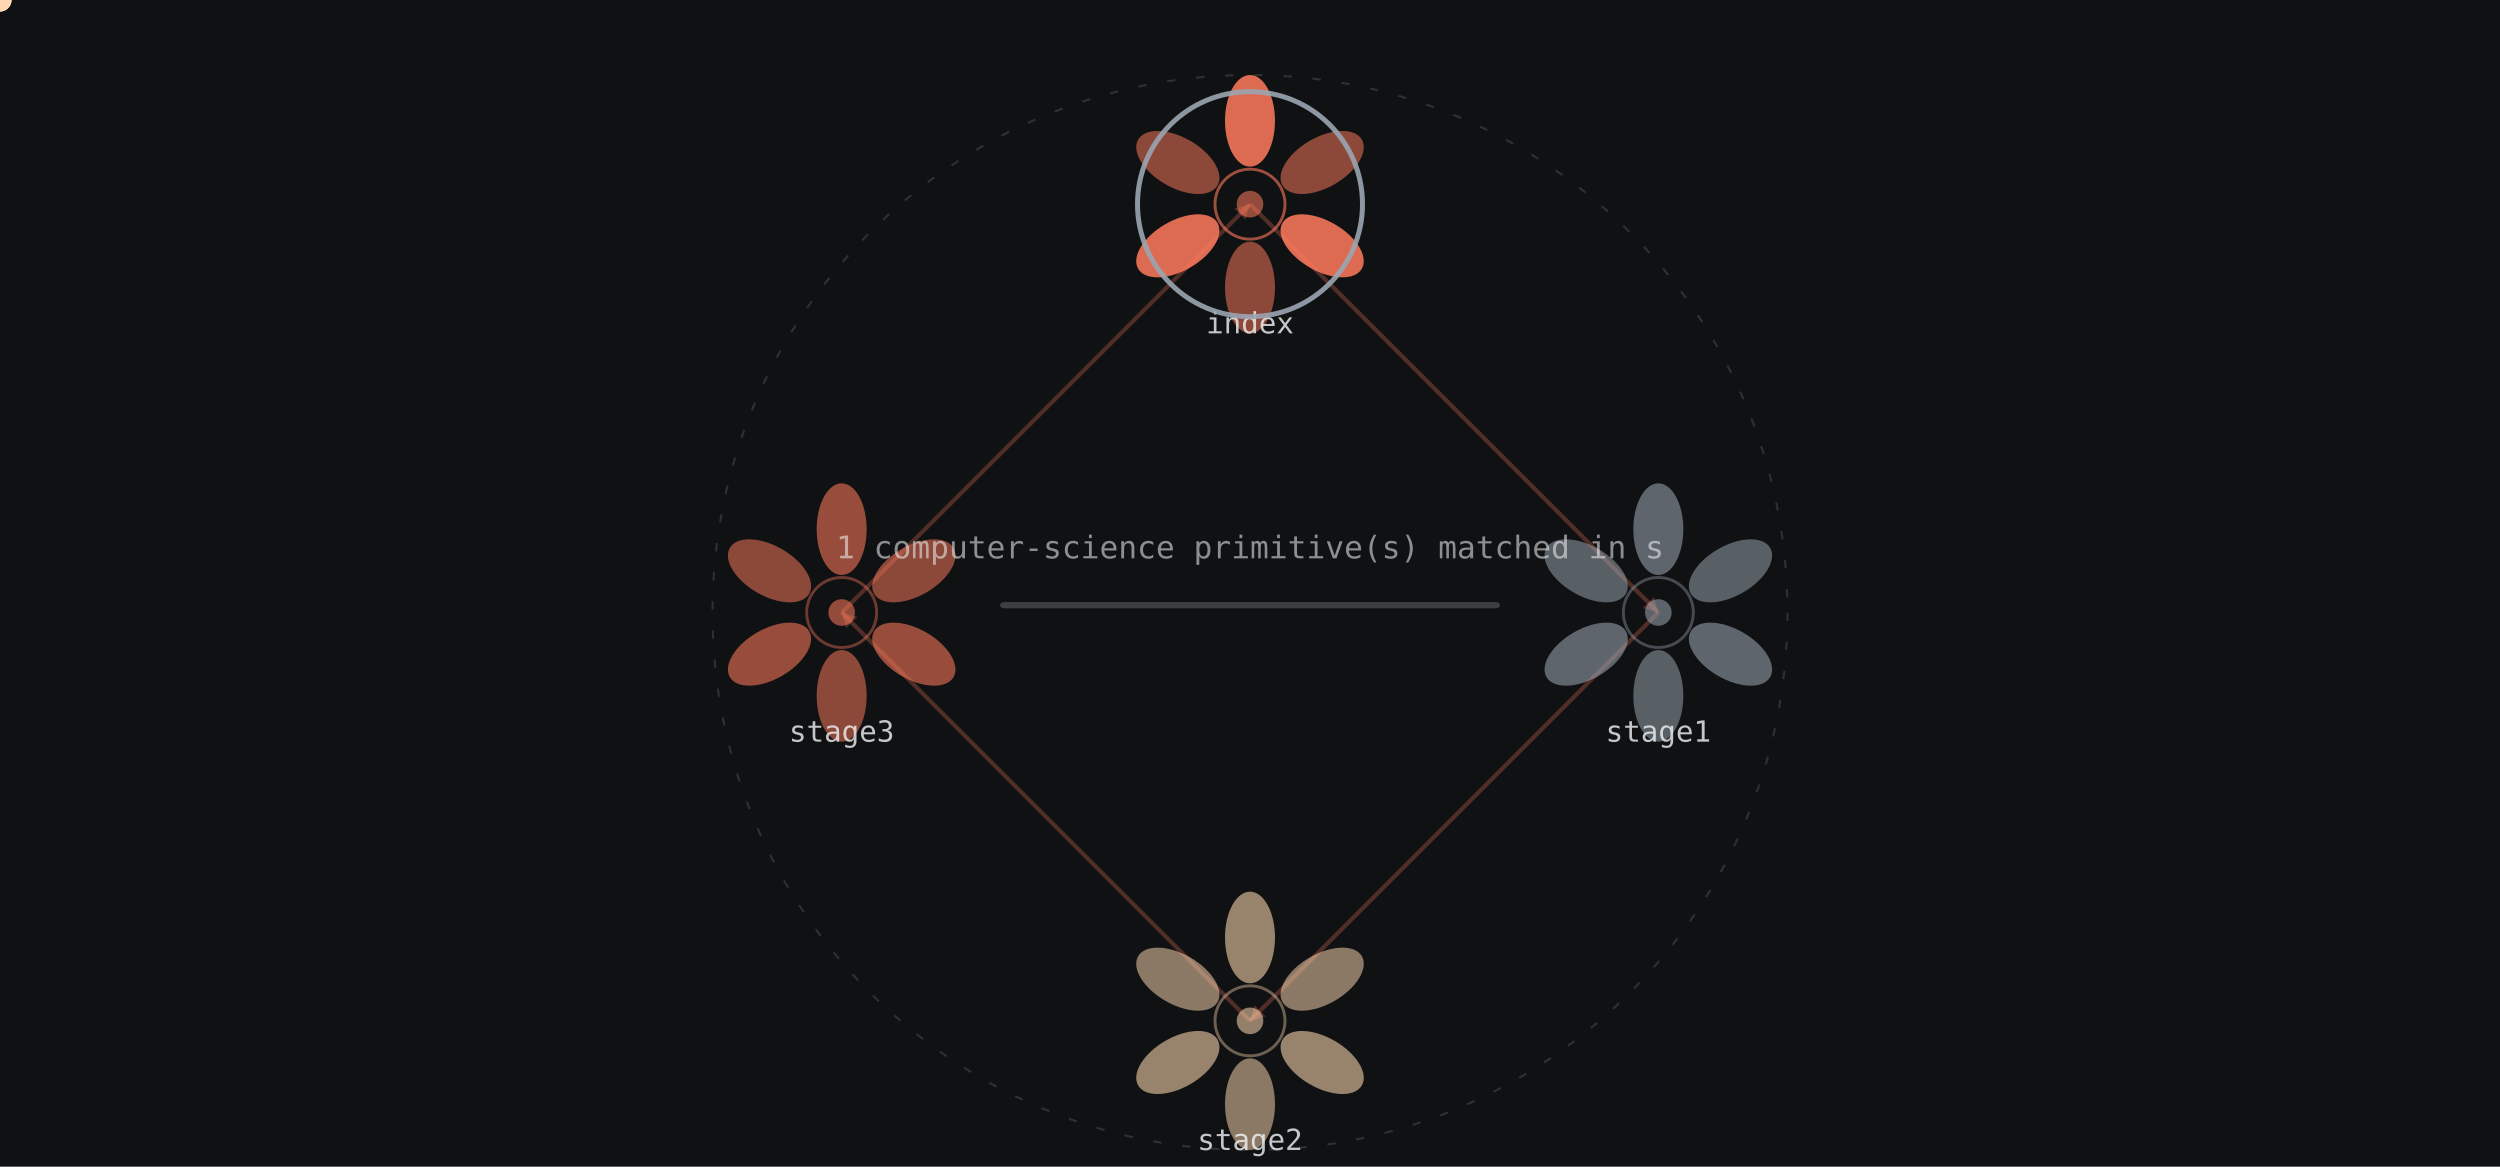
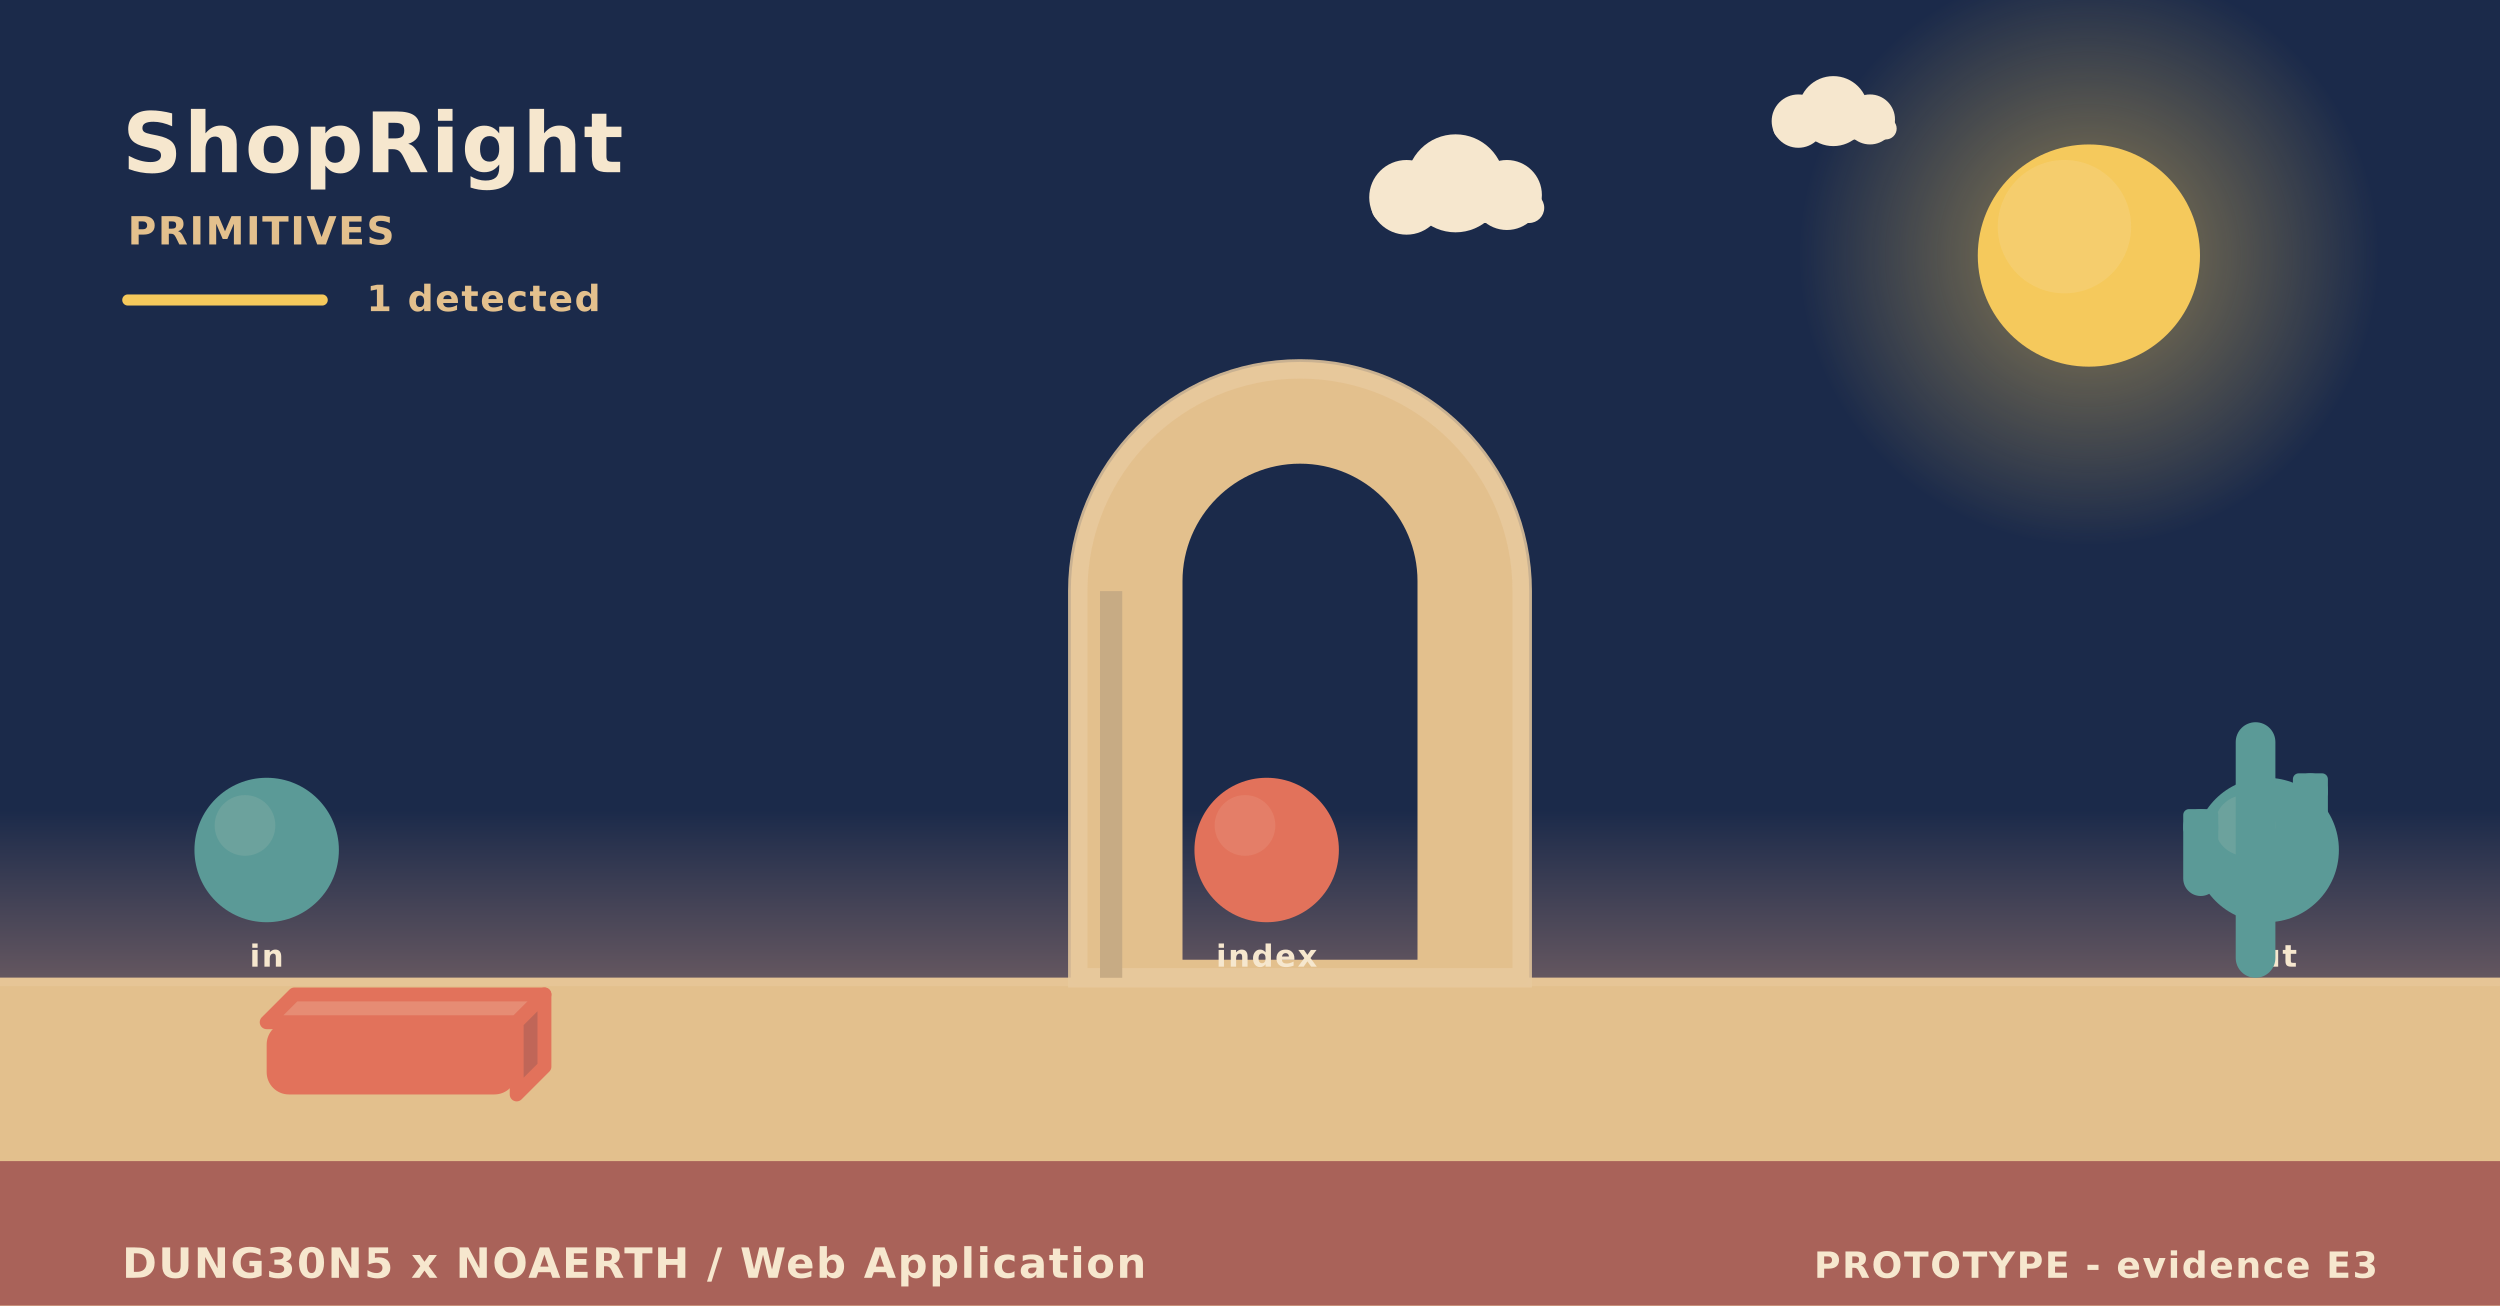
- <svg xmlns="http://www.w3.org/2000/svg" viewBox="0 0 1200 560" width="1200" height="560" role="img" aria-label="ShopRight state machine">
-   <rect width="1200" height="560" fill="#0f1113" />
-   <defs>
-     <linearGradient id="gs" x1="0" y1="0" x2="1" y2="1">
-       <stop offset="0%" stop-color="#ff7a5c" />
-       <stop offset="100%" stop-color="#9aa5b1" />
-     </linearGradient>
-   </defs>
-   <circle cx="600.00" cy="294.00" r="258.00" fill="none" stroke="rgba(241,243,245,0.140)" stroke-width="1.00" opacity="1.00" stroke-dasharray="4 10" />
-   <line x1="600.00" y1="98.00" x2="796.00" y2="294.00" stroke="rgba(255,122,92,0.500)" stroke-width="2.00" opacity="0.55" />
-   <polygon points="796.00,294.00 793.88,286.50 788.50,291.88" fill="rgba(255,122,92,0.500)" opacity="0.55" />
-   <g opacity="0.9">
-     <circle cx="0.00" cy="0.00" r="5.50" fill="#ffd8b1" opacity="1.00" />
-     <animateTransform attributeName="transform" type="translate" values="600.00,98.00 796.00,294.00" dur="5.5s" begin="0.0s" repeatCount="indefinite" />
-     <animateTransform attributeName="transform" type="translate" values="796.00,294.00 600.00,98.00" dur="5.5s" begin="2.75s" repeatCount="indefinite" />
+ <svg xmlns="http://www.w3.org/2000/svg" width="900" height="470" viewBox="0 0 900 470" role="img" aria-label="ShopRight - how it behaves">
+   <linearGradient id="skys" x1="0" y1="0" x2="0" y2="1">
+     <stop offset="0" stop-color="#1b2a4a" />
+     <stop offset="0.62" stop-color="#1b2a4a" />
+     <stop offset="1" stop-color="#f3ad8a" />
+   </linearGradient>
+   <rect width="900" height="470" fill="url(#skys)" />
+   <radialGradient id="suns">
+     <stop offset="0.35" stop-color="#f5c95c" stop-opacity="0.34" />
+     <stop offset="1" stop-color="#f5c95c" stop-opacity="0" />
+   </radialGradient>
+   <circle cx="752" cy="92" r="104" fill="url(#suns)" />
+   <circle cx="752" cy="92" r="40" fill="#f5c95c" />
+   <circle cx="743.2" cy="81.6" r="24" fill="#f5d27e" opacity="0.5" />
+   <g>
+     <circle cx="524" cy="66" r="17.64" fill="#f6e7ce" />
+     <circle cx="506.36" cy="71.04" r="13.44" fill="#f6e7ce" />
+     <circle cx="542.48" cy="70.2" r="12.6" fill="#f6e7ce" />
+     <rect x="493.76" y="69.36" width="62.16" height="10.92" rx="5.46" fill="#f6e7ce" />
+     <animateTransform attributeName="transform" type="translate" values="0 0;24 0;0 0" dur="36s" begin="0s" repeatCount="indefinite" />
  </g>
-   <line x1="796.00" y1="294.00" x2="600.00" y2="490.00" stroke="rgba(255,122,92,0.500)" stroke-width="2.00" opacity="0.55" />
-   <polygon points="600.00,490.00 607.50,487.88 602.12,482.50" fill="rgba(255,122,92,0.500)" opacity="0.55" />
-   <g opacity="0.9">
-     <circle cx="0.00" cy="0.00" r="5.50" fill="#ffd8b1" opacity="1.00" />
-     <animateTransform attributeName="transform" type="translate" values="796.00,294.00 600.00,490.00" dur="5.5s" begin="1.375s" repeatCount="indefinite" />
-     <animateTransform attributeName="transform" type="translate" values="600.00,490.00 796.00,294.00" dur="5.5s" begin="4.125s" repeatCount="indefinite" />
+   <g>
+     <circle cx="660" cy="40" r="12.6" fill="#f6e7ce" />
+     <circle cx="647.4" cy="43.6" r="9.6" fill="#f6e7ce" />
+     <circle cx="673.2" cy="43" r="9" fill="#f6e7ce" />
+     <rect x="638.4" y="42.4" width="44.4" height="7.8" rx="3.9" fill="#f6e7ce" />
+     <animateTransform attributeName="transform" type="translate" values="0 0;-18 0;0 0" dur="46s" begin="3s" repeatCount="indefinite" />
  </g>
-   <line x1="600.00" y1="490.00" x2="404.00" y2="294.00" stroke="rgba(255,122,92,0.500)" stroke-width="2.00" opacity="0.55" />
-   <polygon points="404.00,294.00 406.12,301.50 411.50,296.12" fill="rgba(255,122,92,0.500)" opacity="0.55" />
-   <g opacity="0.9">
-     <circle cx="0.00" cy="0.00" r="5.50" fill="#ffd8b1" opacity="1.00" />
-     <animateTransform attributeName="transform" type="translate" values="600.00,490.00 404.00,294.00" dur="5.5s" begin="2.75s" repeatCount="indefinite" />
-     <animateTransform attributeName="transform" type="translate" values="404.00,294.00 600.00,490.00" dur="5.5s" begin="5.5s" repeatCount="indefinite" />
+   <rect x="0" y="352" width="900" height="118" fill="#e3c08d" />
+   <rect x="0" y="352" width="900" height="3" fill="#e6c596" />
+   <text x="44" y="62" font-family="Verdana,DejaVu Sans,sans-serif" font-size="30" font-weight="700" letter-spacing="0.6" fill="#f6e7ce" text-anchor="start">ShopRight</text>
+   <text x="46" y="88" font-family="Verdana,DejaVu Sans,sans-serif" font-size="14" font-weight="700" letter-spacing="0.6" fill="#e3c08d" text-anchor="start">PRIMITIVES</text>
+   <rect x="44" y="106" width="74" height="4" rx="2" fill="#f5c95c" />
+   <text x="132" y="112" font-family="Verdana,DejaVu Sans,sans-serif" font-size="13" font-weight="700" letter-spacing="0.6" fill="#e3c08d" text-anchor="start">1 detected</text>
+   <path d="M388,352 L388,212.8 A80,80 0 0 1 548,212.8 L548,352 Z M423.2,348 L423.2,209.22 A44.8,44.8 0 0 1 512.8,209.22 L512.8,348 Z" fill="#e3c08d" fill-rule="evenodd" stroke="#e3c08d" stroke-width="5" stroke-linejoin="round" />
+   <path d="M388,352 L388,212.8 A80,80 0 0 1 548,212.8 L548,352 Z" fill="none" stroke="#e8c99d" stroke-width="7" stroke-linecap="round" opacity="0.85" />
+   <rect x="396" y="212.8" width="8" height="139.2" fill="#c7ab84" />
+   <circle cx="96" cy="306" r="26" fill="#5b9a97" />
+   <circle cx="88.2" cy="297.16" r="10.92" fill="#7aa9a2" opacity="0.55" />
+   <text x="96" y="348" font-family="Verdana,DejaVu Sans,sans-serif" font-size="11" font-weight="700" letter-spacing="0.6" fill="#f6e7ce" text-anchor="middle">in</text>
+   <g>
+     <circle cx="456" cy="306" r="26" fill="#e2725b" />
+     <circle cx="448.2" cy="297.16" r="10.92" fill="#e68972" opacity="0.55" />
+     <animate attributeName="opacity" values="0.8;1;0.8" dur="4.6s" begin="0s" repeatCount="indefinite" />
  </g>
-   <line x1="404.00" y1="294.00" x2="600.00" y2="98.00" stroke="rgba(255,122,92,0.500)" stroke-width="2.00" opacity="0.55" />
-   <polygon points="600.00,98.00 592.50,100.12 597.88,105.50" fill="rgba(255,122,92,0.500)" opacity="0.55" />
-   <g opacity="0.9">
-     <circle cx="0.00" cy="0.00" r="5.50" fill="#ffd8b1" opacity="1.00" />
-     <animateTransform attributeName="transform" type="translate" values="404.00,294.00 600.00,98.00" dur="5.5s" begin="4.125s" repeatCount="indefinite" />
-     <animateTransform attributeName="transform" type="translate" values="600.00,98.00 404.00,294.00" dur="5.5s" begin="6.875s" repeatCount="indefinite" />
-   </g>
-   <ellipse cx="600.00" cy="58.00" rx="12.00" ry="22.00" fill="rgba(255,122,92,0.900)" opacity="0.95" transform="rotate(0.0 600.00 58.00)" />
-   <ellipse cx="634.64" cy="78.00" rx="12.00" ry="22.00" fill="rgba(255,122,92,0.550)" opacity="0.95" transform="rotate(60.0 634.64 78.00)" />
-   <ellipse cx="634.64" cy="118.00" rx="12.00" ry="22.00" fill="rgba(255,122,92,0.900)" opacity="0.95" transform="rotate(120.0 634.64 118.00)" />
-   <ellipse cx="600.00" cy="138.00" rx="12.00" ry="22.00" fill="rgba(255,122,92,0.550)" opacity="0.95" transform="rotate(180.0 600.00 138.00)" />
-   <ellipse cx="565.36" cy="118.00" rx="12.00" ry="22.00" fill="rgba(255,122,92,0.900)" opacity="0.95" transform="rotate(240.0 565.36 118.00)" />
-   <ellipse cx="565.36" cy="78.00" rx="12.00" ry="22.00" fill="rgba(255,122,92,0.550)" opacity="0.95" transform="rotate(300.0 565.36 78.00)" />
-   <circle cx="600.00" cy="98.00" r="16.80" fill="none" stroke="rgba(255,122,92,0.900)" stroke-width="1.40" opacity="0.66" />
-   <circle cx="600.00" cy="98.00" r="6.40" fill="rgba(255,122,92,0.550)" opacity="1.00" />
-   <text x="600" y="160" font-family="ui-monospace,Menlo,monospace" font-size="14" fill="rgba(241,243,245,0.800)" text-anchor="middle">index</text>
-   <g>
-     <circle cx="600.00" cy="98.00" r="54.00" fill="none" stroke="#9aa5b1" stroke-width="2.40" opacity="0.90" />
-     <animate attributeName="opacity" values="0.25;1.0;0.25" dur="11.0s" begin="0.0s" repeatCount="indefinite" />
-   </g>
-   <ellipse cx="796.00" cy="254.00" rx="12.00" ry="22.00" fill="rgba(154,165,177,0.600)" opacity="0.95" transform="rotate(0.0 796.00 254.00)" />
-   <ellipse cx="830.64" cy="274.00" rx="12.00" ry="22.00" fill="rgba(154,165,177,0.550)" opacity="0.95" transform="rotate(60.0 830.64 274.00)" />
-   <ellipse cx="830.64" cy="314.00" rx="12.00" ry="22.00" fill="rgba(154,165,177,0.600)" opacity="0.95" transform="rotate(120.0 830.64 314.00)" />
-   <ellipse cx="796.00" cy="334.00" rx="12.00" ry="22.00" fill="rgba(154,165,177,0.550)" opacity="0.95" transform="rotate(180.0 796.00 334.00)" />
-   <ellipse cx="761.36" cy="314.00" rx="12.00" ry="22.00" fill="rgba(154,165,177,0.600)" opacity="0.95" transform="rotate(240.0 761.36 314.00)" />
-   <ellipse cx="761.36" cy="274.00" rx="12.00" ry="22.00" fill="rgba(154,165,177,0.550)" opacity="0.95" transform="rotate(300.0 761.36 274.00)" />
-   <circle cx="796.00" cy="294.00" r="16.80" fill="none" stroke="rgba(154,165,177,0.600)" stroke-width="1.40" opacity="0.66" />
-   <circle cx="796.00" cy="294.00" r="6.40" fill="rgba(154,165,177,0.550)" opacity="1.00" />
-   <text x="796" y="356" font-family="ui-monospace,Menlo,monospace" font-size="14" fill="rgba(241,243,245,0.800)" text-anchor="middle">stage1</text>
-   <ellipse cx="600.00" cy="450.00" rx="12.00" ry="22.00" fill="rgba(255,216,177,0.600)" opacity="0.95" transform="rotate(0.0 600.00 450.00)" />
-   <ellipse cx="634.64" cy="470.00" rx="12.00" ry="22.00" fill="rgba(255,216,177,0.550)" opacity="0.95" transform="rotate(60.0 634.64 470.00)" />
-   <ellipse cx="634.64" cy="510.00" rx="12.00" ry="22.00" fill="rgba(255,216,177,0.600)" opacity="0.95" transform="rotate(120.0 634.64 510.00)" />
-   <ellipse cx="600.00" cy="530.00" rx="12.00" ry="22.00" fill="rgba(255,216,177,0.550)" opacity="0.95" transform="rotate(180.0 600.00 530.00)" />
-   <ellipse cx="565.36" cy="510.00" rx="12.00" ry="22.00" fill="rgba(255,216,177,0.600)" opacity="0.95" transform="rotate(240.0 565.36 510.00)" />
-   <ellipse cx="565.36" cy="470.00" rx="12.00" ry="22.00" fill="rgba(255,216,177,0.550)" opacity="0.95" transform="rotate(300.0 565.36 470.00)" />
-   <circle cx="600.00" cy="490.00" r="16.80" fill="none" stroke="rgba(255,216,177,0.600)" stroke-width="1.40" opacity="0.66" />
-   <circle cx="600.00" cy="490.00" r="6.40" fill="rgba(255,216,177,0.550)" opacity="1.00" />
-   <text x="600" y="552" font-family="ui-monospace,Menlo,monospace" font-size="14" fill="rgba(241,243,245,0.800)" text-anchor="middle">stage2</text>
-   <ellipse cx="404.00" cy="254.00" rx="12.00" ry="22.00" fill="rgba(255,122,92,0.600)" opacity="0.95" transform="rotate(0.0 404.00 254.00)" />
-   <ellipse cx="438.64" cy="274.00" rx="12.00" ry="22.00" fill="rgba(255,122,92,0.550)" opacity="0.95" transform="rotate(60.0 438.64 274.00)" />
-   <ellipse cx="438.64" cy="314.00" rx="12.00" ry="22.00" fill="rgba(255,122,92,0.600)" opacity="0.95" transform="rotate(120.0 438.64 314.00)" />
-   <ellipse cx="404.00" cy="334.00" rx="12.00" ry="22.00" fill="rgba(255,122,92,0.550)" opacity="0.95" transform="rotate(180.0 404.00 334.00)" />
-   <ellipse cx="369.36" cy="314.00" rx="12.00" ry="22.00" fill="rgba(255,122,92,0.600)" opacity="0.95" transform="rotate(240.0 369.36 314.00)" />
-   <ellipse cx="369.36" cy="274.00" rx="12.00" ry="22.00" fill="rgba(255,122,92,0.550)" opacity="0.95" transform="rotate(300.0 369.36 274.00)" />
-   <circle cx="404.00" cy="294.00" r="16.80" fill="none" stroke="rgba(255,122,92,0.600)" stroke-width="1.40" opacity="0.66" />
-   <circle cx="404.00" cy="294.00" r="6.40" fill="rgba(255,122,92,0.550)" opacity="1.00" />
-   <text x="404" y="356" font-family="ui-monospace,Menlo,monospace" font-size="14" fill="rgba(241,243,245,0.800)" text-anchor="middle">stage3</text>
-   <rect x="480.00" y="289.00" width="240.00" height="3.00" rx="2.00" fill="rgba(241,243,245,0.200)" opacity="1.00" />
-   <text x="600" y="268" font-family="ui-monospace,Menlo,monospace" font-size="15" fill="rgba(241,243,245,0.550)" text-anchor="middle">1 computer-science primitive(s) matched in s</text>
+   <text x="456" y="348" font-family="Verdana,DejaVu Sans,sans-serif" font-size="11" font-weight="700" letter-spacing="0.6" fill="#f6e7ce" text-anchor="middle">index</text>
+   <circle cx="816" cy="306" r="26" fill="#5b9a97" />
+   <circle cx="808.2" cy="297.16" r="10.92" fill="#7aa9a2" opacity="0.55" />
+   <text x="816" y="348" font-family="Verdana,DejaVu Sans,sans-serif" font-size="11" font-weight="700" letter-spacing="0.6" fill="#f6e7ce" text-anchor="middle">out</text>
+   <path d="M96,368 L186,368 L196,358 L106,358 Z" fill="#e68c74" stroke="#e2725b" stroke-width="5" stroke-linejoin="round" />
+   <path d="M186,368 L196,358 L196,384 L186,394 Z" fill="#c06658" stroke="#e2725b" stroke-width="5" stroke-linejoin="round" />
+   <rect x="96" y="368" width="90" height="26" rx="8" fill="#e2725b" />
+   <rect x="804.86" y="260" width="14.28" height="92" rx="7.14" fill="#5b9a97" />
+   <rect x="785.96" y="291.28" width="12.6" height="31.28" rx="6.3" fill="#5b9a97" />
+   <rect x="785.96" y="291.28" width="12.6" height="9.2" rx="2.1" fill="#5b9a97" />
+   <rect x="825.44" y="278.4" width="12.6" height="31.28" rx="6.3" fill="#5b9a97" />
+   <rect x="825.44" y="278.4" width="12.6" height="9.2" rx="2.1" fill="#5b9a97" />
+   <rect x="0" y="418" width="900" height="52" rx="0" fill="#a65c56" opacity="0.94" />
+   <text x="44" y="460" font-family="Verdana,DejaVu Sans,sans-serif" font-size="15" font-weight="700" letter-spacing="0.6" fill="#f6e7ce" text-anchor="start">DUNG30N5 x NOAERTH  /  Web Application</text>
+   <text x="856" y="460" font-family="Verdana,DejaVu Sans,sans-serif" font-size="13" font-weight="700" letter-spacing="0.6" fill="#f6e7ce" text-anchor="end">PROTOTYPE  -  evidence E3</text>
</svg>
